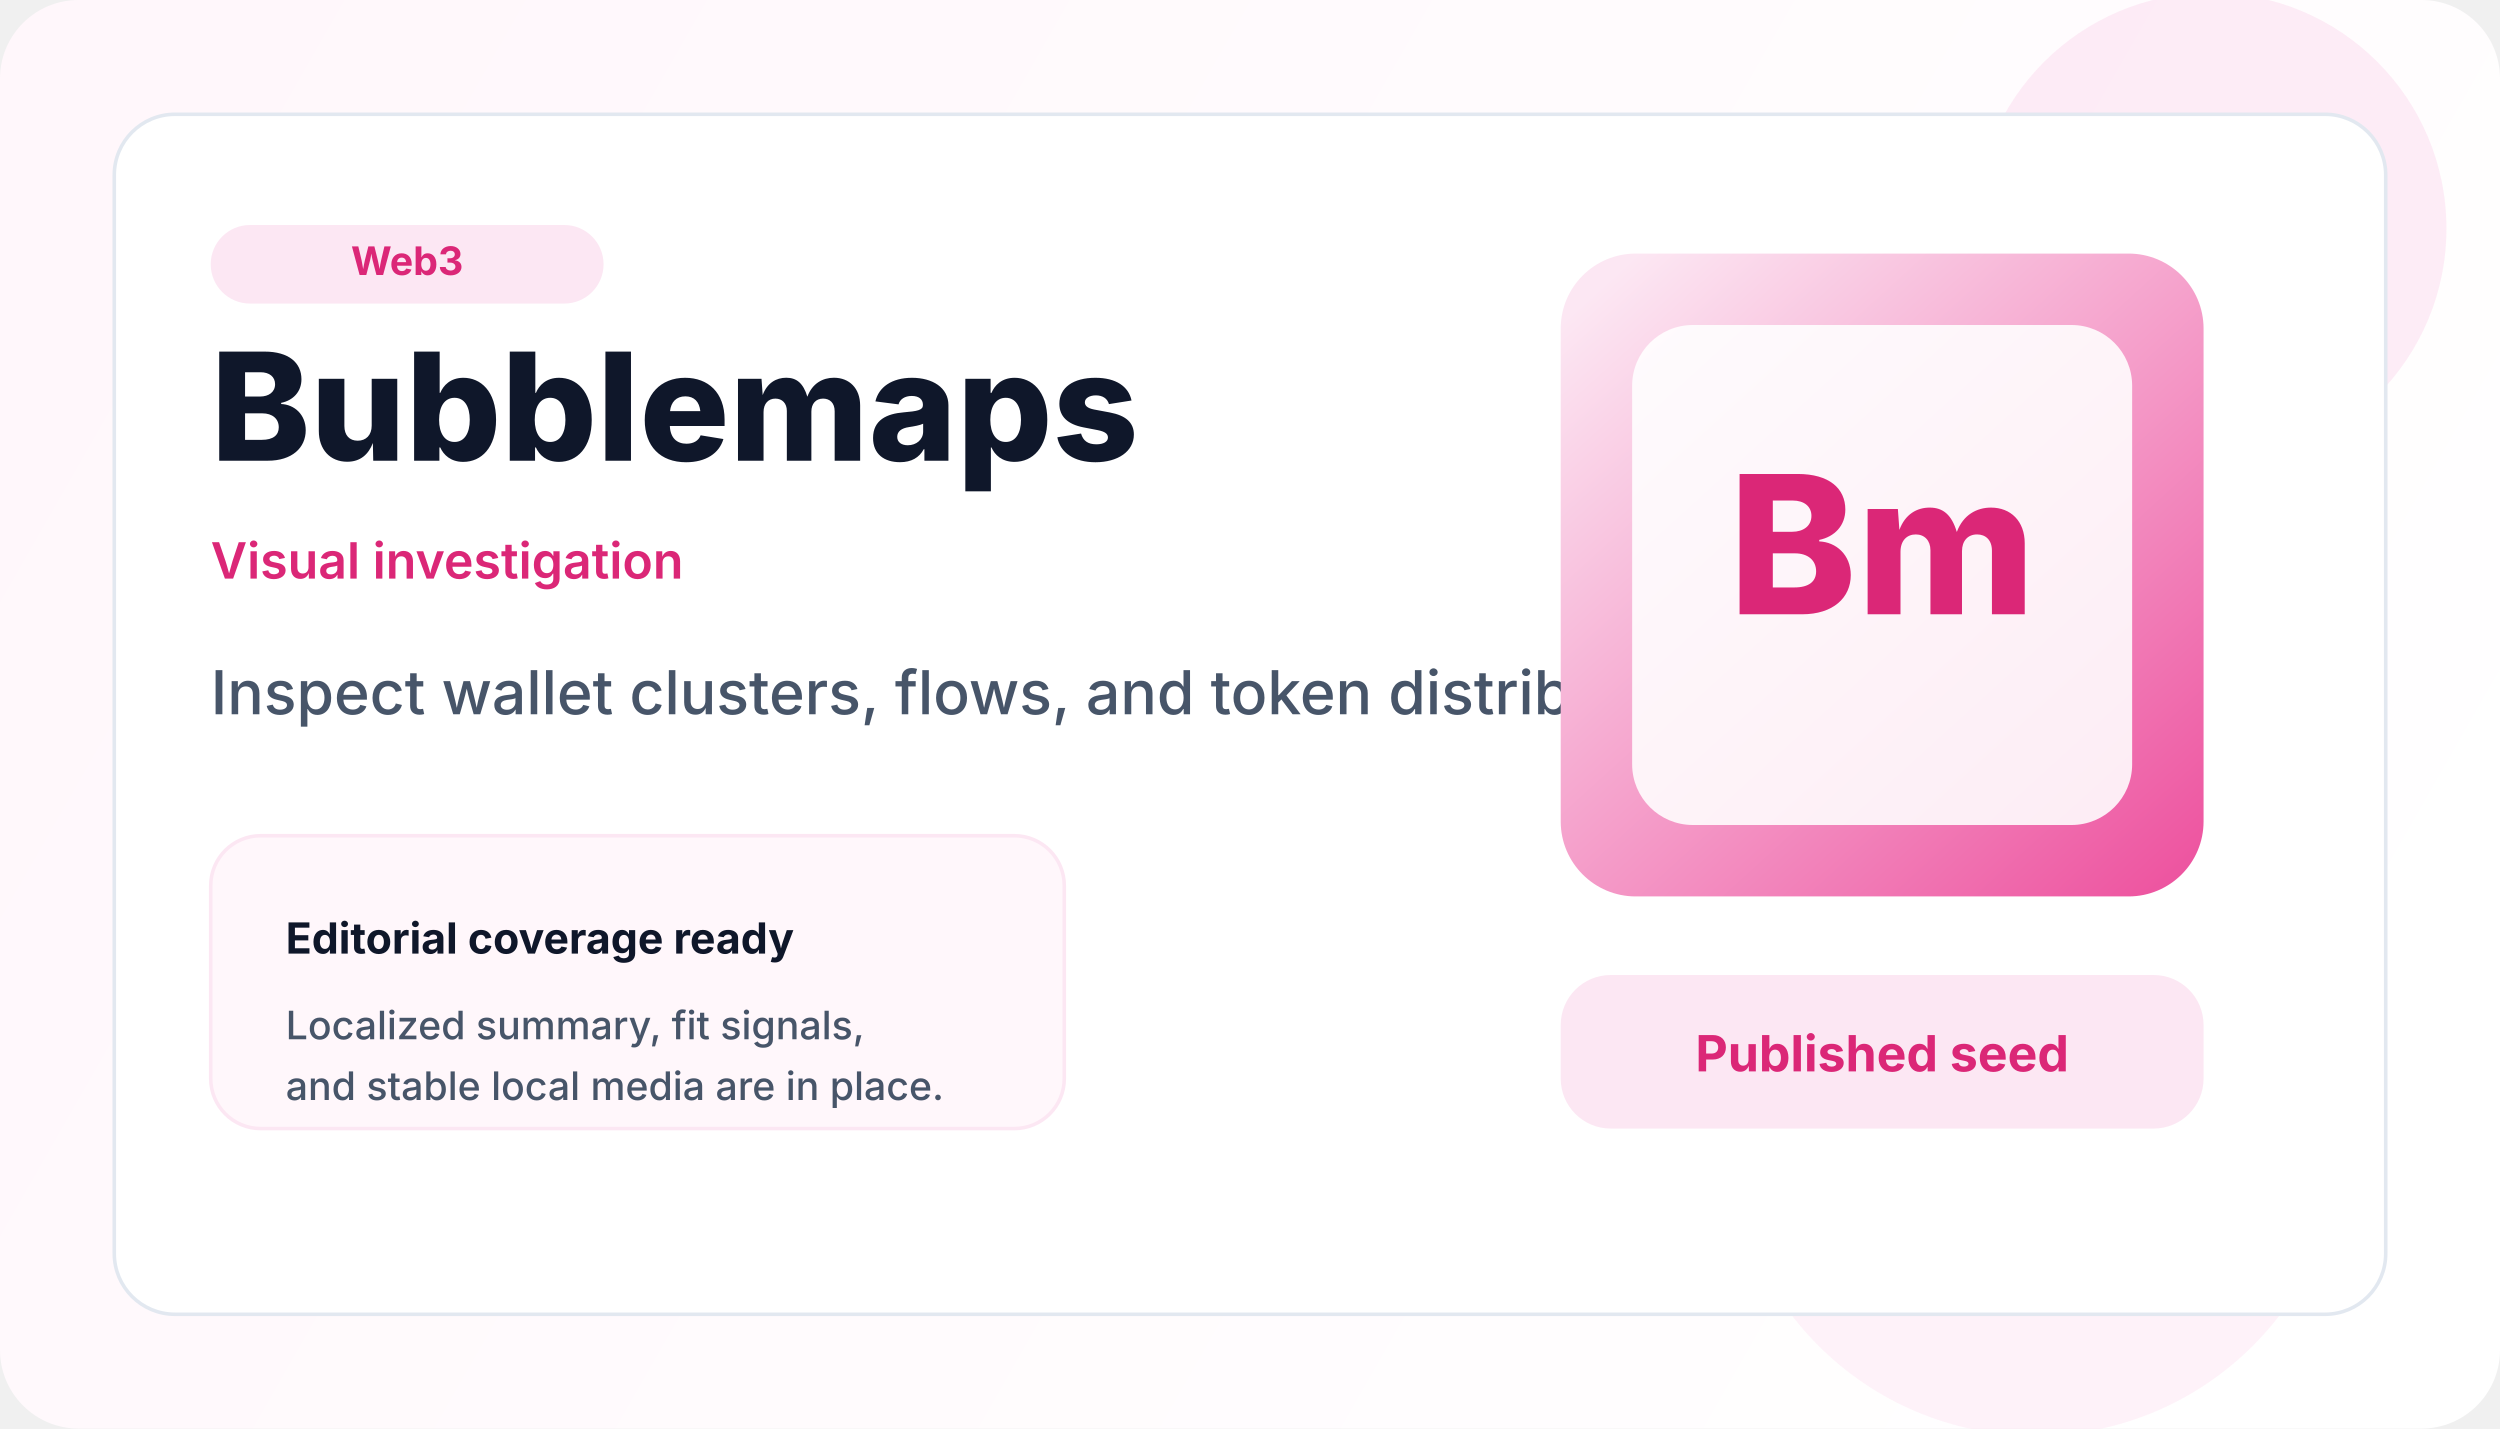
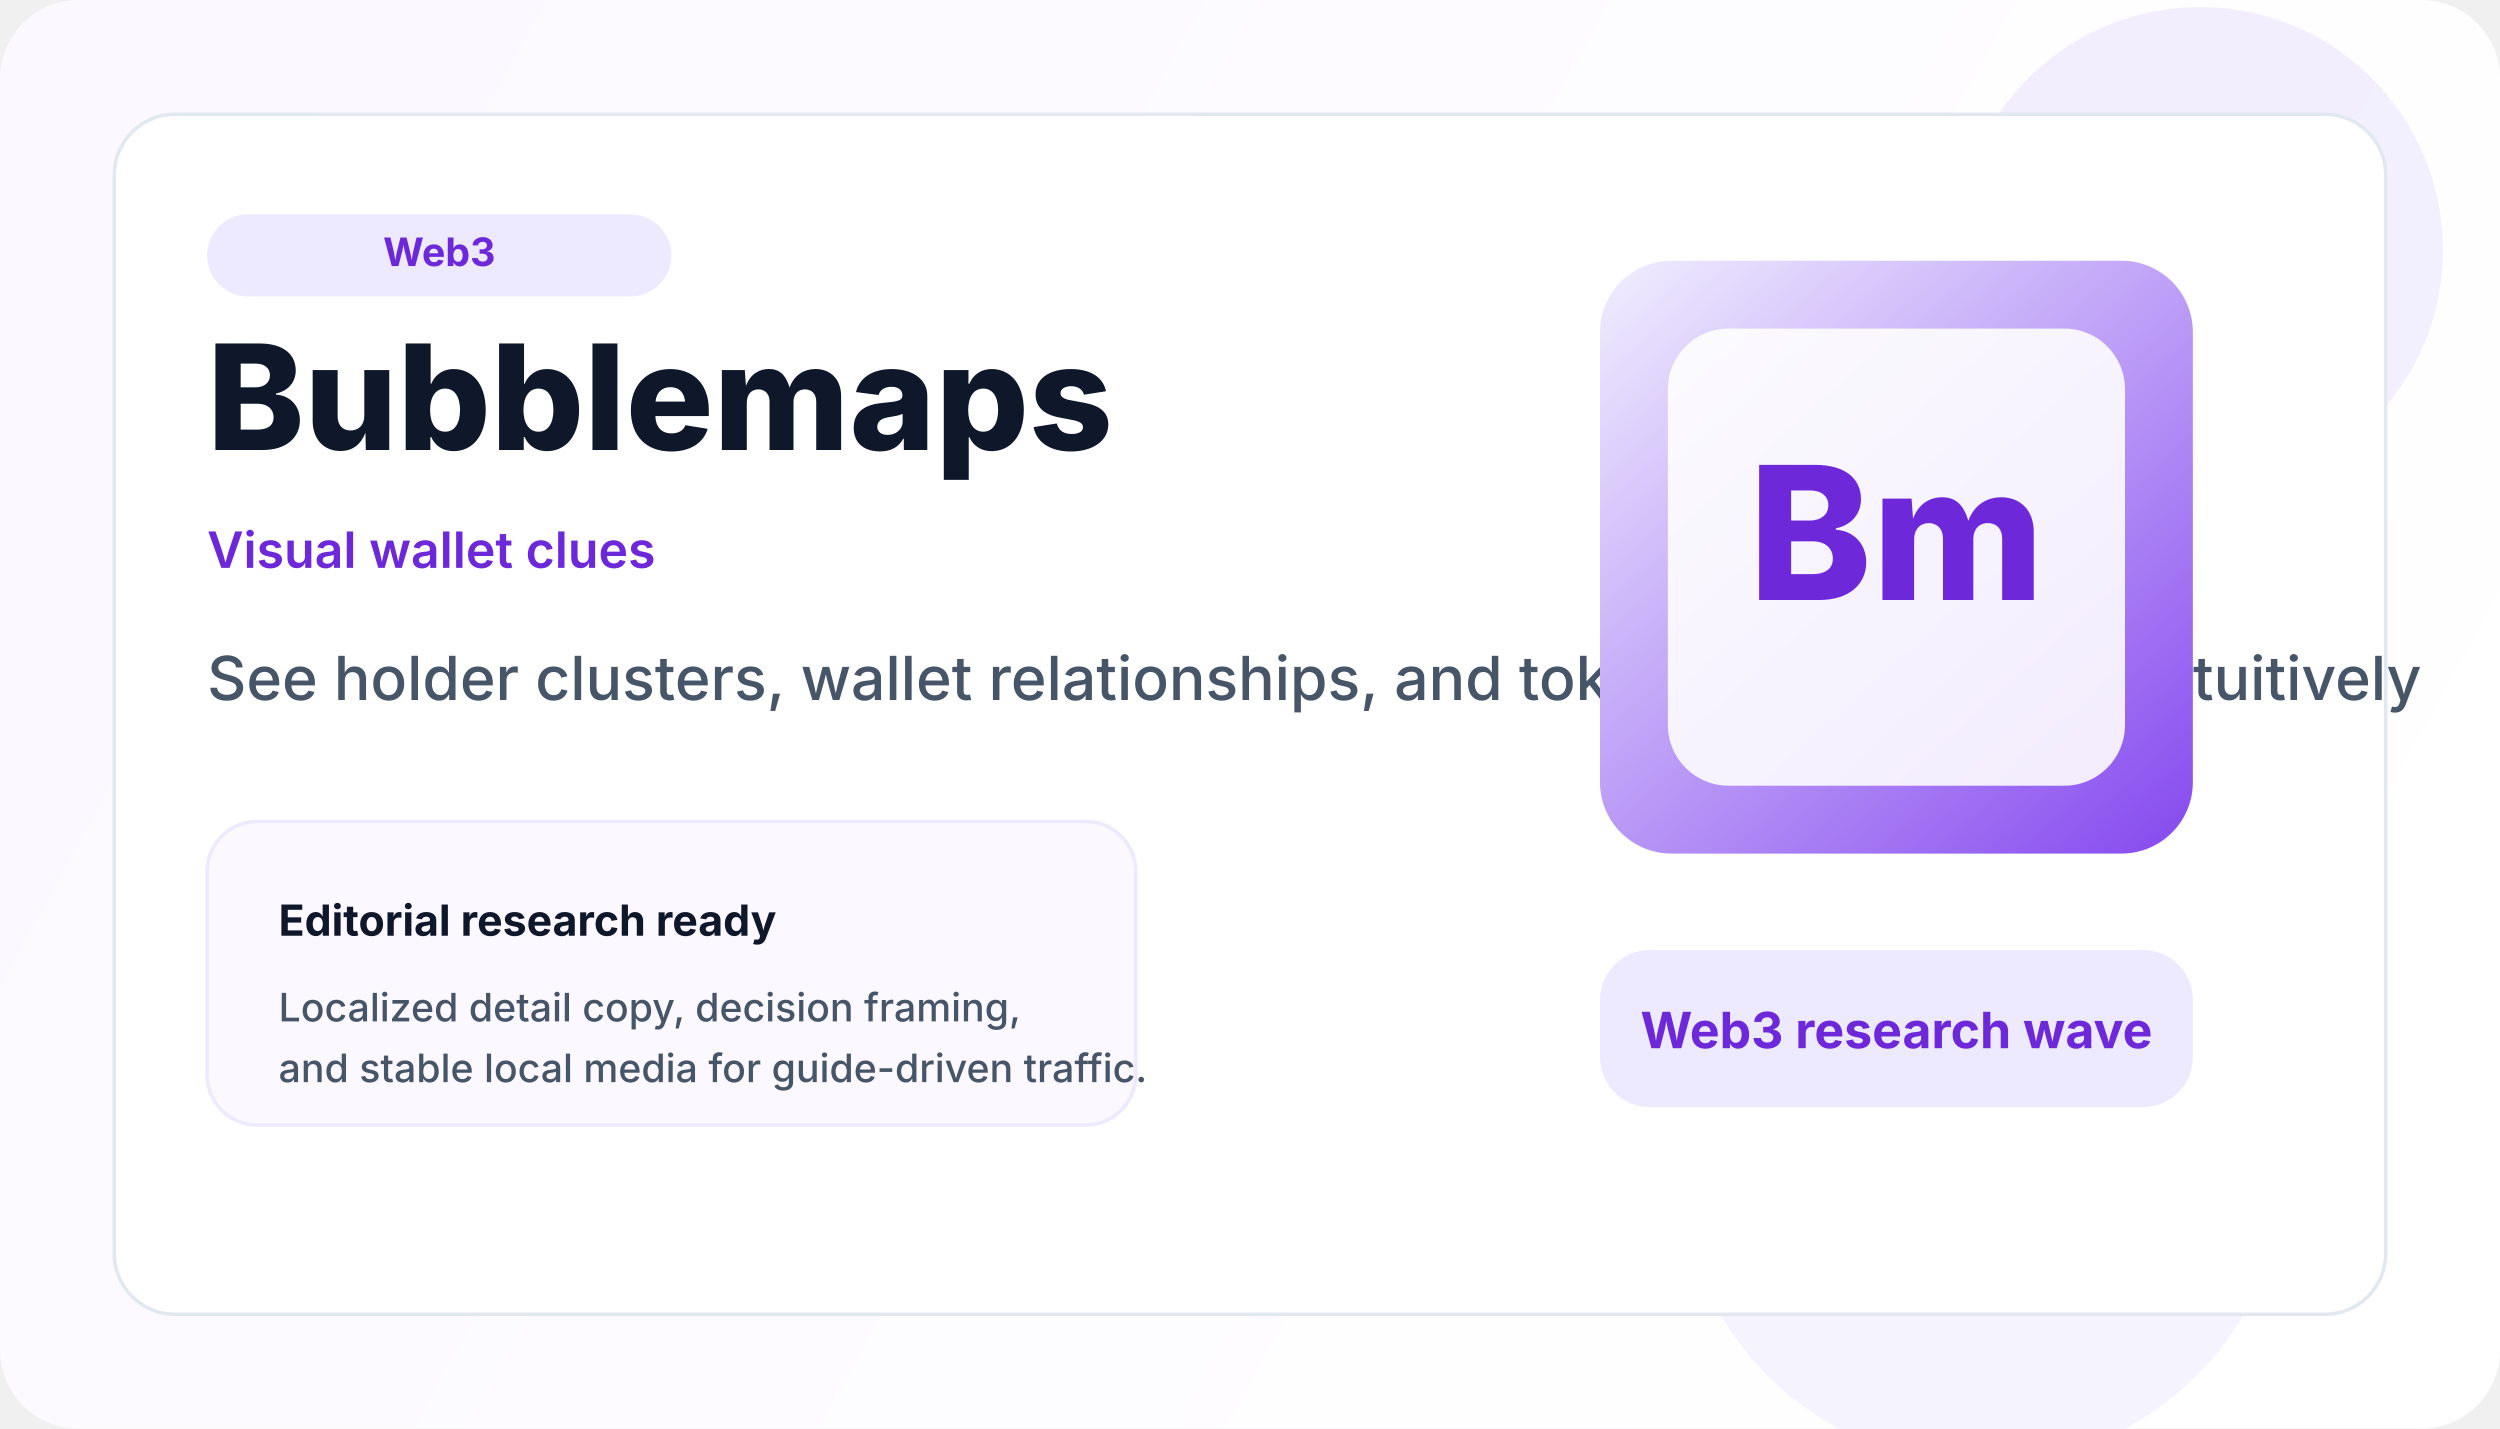
<svg xmlns="http://www.w3.org/2000/svg" width="1400" height="800" viewBox="0 0 1400 800" fill="none">
  <defs>
-     <linearGradient id="canvas-bubblemaps" x1="64" y1="48" x2="1288" y2="748" gradientUnits="userSpaceOnUse">
-       <stop stop-color="#fff7fb" />
+     <linearGradient id="canvas-bubblemaps" x1="72" y1="64" x2="1288" y2="738" gradientUnits="userSpaceOnUse">
+       <stop stop-color="#fbf8ff" />
      <stop offset="1" stop-color="#ffffff" />
    </linearGradient>
-     <linearGradient id="panel-bubblemaps" x1="910" y1="148" x2="1248" y2="520" gradientUnits="userSpaceOnUse">
-       <stop stop-color="#fce7f3" />
-       <stop offset="1" stop-color="#ec4899" />
+     <linearGradient id="panel-bubblemaps" x1="918" y1="148" x2="1248" y2="516" gradientUnits="userSpaceOnUse">
+       <stop stop-color="#ede9fe" />
+       <stop offset="1" stop-color="#7c3aed" />
    </linearGradient>
  </defs>
  <rect width="1400" height="800" rx="44" fill="url(#canvas-bubblemaps)" />
-   <circle cx="1238" cy="128" r="132" fill="#fce7f3" fill-opacity="0.78" />
-   <circle cx="1140" cy="632" r="172" fill="#fce7f3" fill-opacity="0.55" />
+   <circle cx="1232" cy="140" r="136" fill="#ede9fe" fill-opacity="0.74" />
+   <circle cx="1110" cy="650" r="170" fill="#ede9fe" fill-opacity="0.5" />
  <rect x="64" y="64" width="1272" height="672" rx="34" fill="white" stroke="#e2e8f0" stroke-width="2" />
-   <rect x="118" y="126" width="220" height="44" rx="22" fill="#fce7f3" />
-   <text x="228" y="154" text-anchor="middle" font-family="Inter, Arial, sans-serif" font-size="22" font-weight="700" fill="#db2777">Web3</text>
-   <text x="118" y="258" font-family="Inter, Arial, sans-serif" font-size="84" font-weight="800" fill="#0f172a">Bubblemaps</text>
-   <text x="118" y="324" font-family="Inter, Arial, sans-serif" font-size="28" font-weight="600" fill="#db2777">Visual investigation</text>
-   <text x="118" y="400" font-family="Inter, Arial, sans-serif" font-size="34" font-weight="500" fill="#475569">Inspect wallet clusters, flows, and token distribution patterns</text>
-   <rect x="118" y="468" width="478" height="164" rx="28" fill="#fff7fb" stroke="#fce7f3" stroke-width="2" />
-   <text x="160" y="534" font-family="Inter, Arial, sans-serif" font-size="24" font-weight="700" fill="#0f172a">Editorial coverage ready</text>
-   <text x="160" y="582" font-family="Inter, Arial, sans-serif" font-size="22" font-weight="500" fill="#475569">Localized summary, fit signals,</text>
-   <text x="160" y="616" font-family="Inter, Arial, sans-serif" font-size="22" font-weight="500" fill="#475569">and stable local media are in place.</text>
-   <rect x="874" y="142" width="360" height="360" rx="42" fill="url(#panel-bubblemaps)" />
-   <rect x="914" y="182" width="280" height="280" rx="34" fill="rgba(255,255,255,0.88)" />
-   <text x="1054" y="344" text-anchor="middle" font-family="Inter, Arial, sans-serif" font-size="108" font-weight="800" fill="#db2777">Bm</text>
-   <rect x="874" y="546" width="360" height="86" rx="28" fill="#fce7f3" />
-   <text x="1054" y="600" text-anchor="middle" font-family="Inter, Arial, sans-serif" font-size="28" font-weight="700" fill="#db2777">Published seed</text>
+   <rect x="116" y="120" width="260" height="46" rx="23" fill="#ede9fe" />
+   <text x="246" y="149" text-anchor="middle" font-family="Inter, Arial, sans-serif" font-size="22" font-weight="700" fill="#6d28d9">Web3</text>
+   <text x="116" y="252" font-family="Inter, Arial, sans-serif" font-size="82" font-weight="800" fill="#0f172a">Bubblemaps</text>
+   <text x="116" y="318" font-family="Inter, Arial, sans-serif" font-size="28" font-weight="600" fill="#6d28d9">Visual wallet clues</text>
+   <text x="116" y="392" font-family="Inter, Arial, sans-serif" font-size="34" font-weight="500" fill="#475569">See holder clusters, wallet relationships, and token structure more intuitively</text>
+   <rect x="116" y="460" width="520" height="170" rx="28" fill="#fbf8ff" stroke="#ede9fe" stroke-width="2" />
+   <text x="156" y="524" font-family="Inter, Arial, sans-serif" font-size="24" font-weight="700" fill="#0f172a">Editorial research ready</text>
+   <text x="156" y="572" font-family="Inter, Arial, sans-serif" font-size="22" font-weight="500" fill="#475569">Localized detail copy, decision framing,</text>
+   <text x="156" y="606" font-family="Inter, Arial, sans-serif" font-size="22" font-weight="500" fill="#475569">and stable local media for guide-driven traffic.</text>
+   <rect x="896" y="146" width="332" height="332" rx="40" fill="url(#panel-bubblemaps)" />
+   <rect x="934" y="184" width="256" height="256" rx="34" fill="rgba(255,255,255,0.88)" />
+   <text x="1062" y="336" text-anchor="middle" font-family="Inter, Arial, sans-serif" font-size="104" font-weight="800" fill="#6d28d9">Bm</text>
+   <rect x="896" y="532" width="332" height="88" rx="28" fill="#ede9fe" />
+   <text x="1062" y="587" text-anchor="middle" font-family="Inter, Arial, sans-serif" font-size="28" font-weight="700" fill="#6d28d9">Web3 research wave</text>
</svg>
